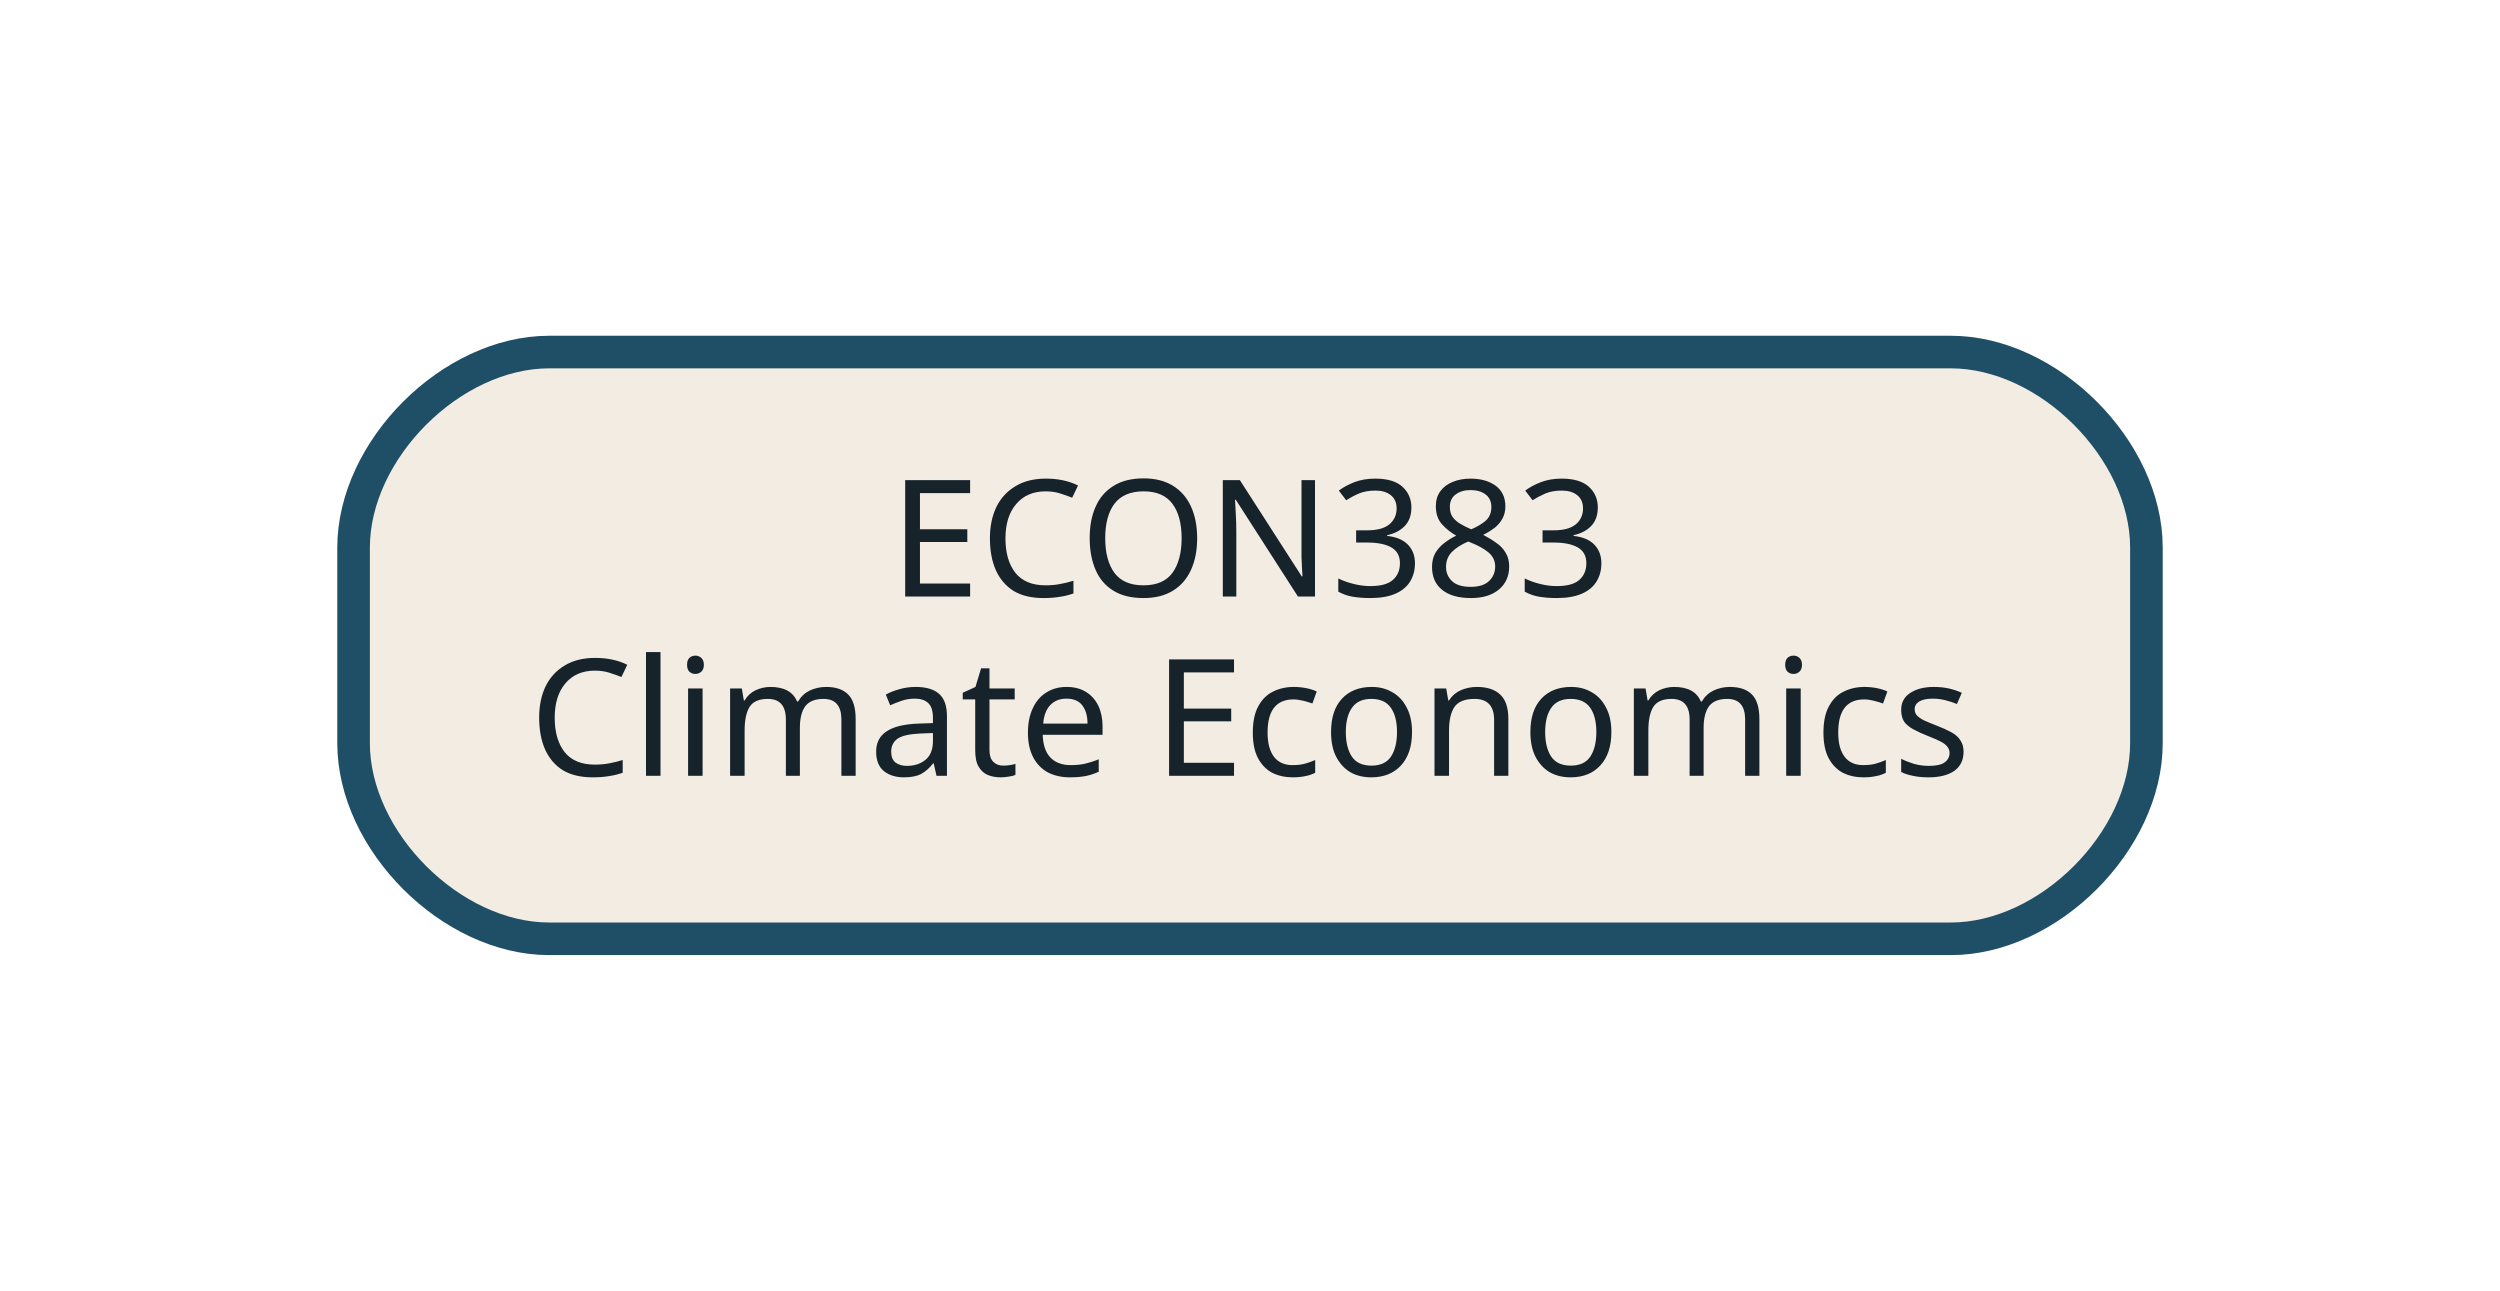
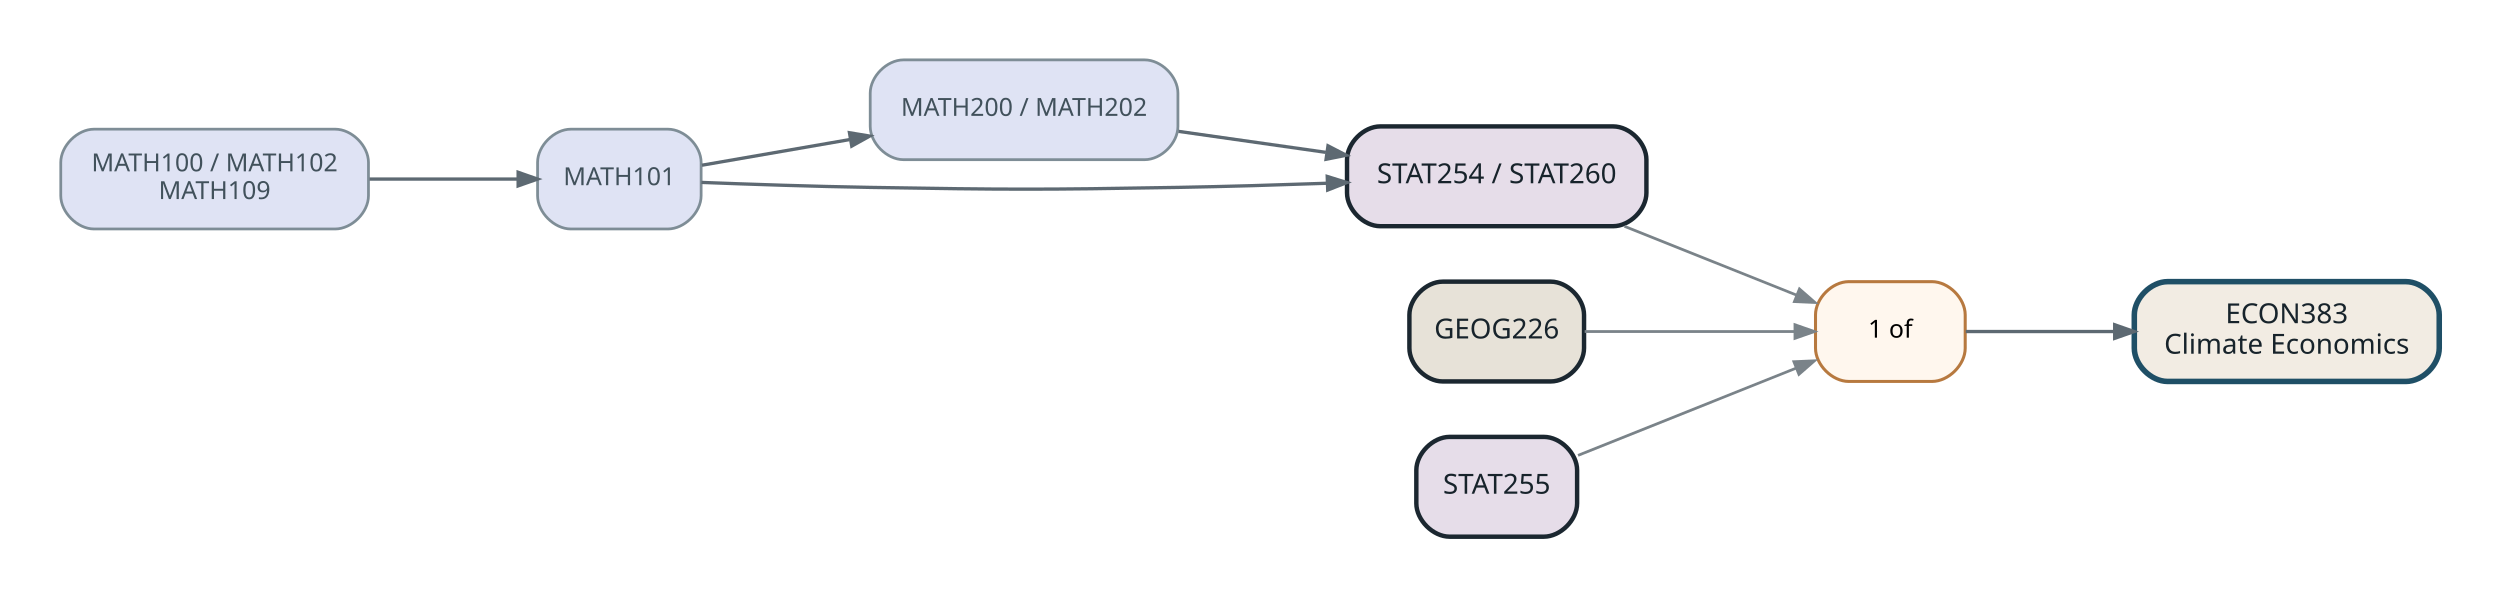
- <svg xmlns="http://www.w3.org/2000/svg" xmlns:xlink="http://www.w3.org/1999/xlink" width="153pt" height="79pt" viewBox="0.00 0.00 153.20 79.20">
-   <g id="graph0" class="graph" transform="scale(1 1) rotate(0) translate(21.6 57.6)">
+ <svg xmlns="http://www.w3.org/2000/svg" xmlns:xlink="http://www.w3.org/1999/xlink" width="901pt" height="215pt" viewBox="0.00 0.00 901.20 215.20">
+   <g id="graph0" class="graph" transform="scale(1 1) rotate(0) translate(21.6 193.6)">
    <g id="node1" class="node">
      <g id="a_node1">
-         <a xlink:href="../../../courses/ECON383.html" xlink:title="ECON383: Climate Economics" target="_top">
-           <path fill="#f2ece3" stroke="#1f4f66" stroke-width="2" d="M98,-36C98,-36 12,-36 12,-36 6,-36 0,-30 0,-24 0,-24 0,-12 0,-12 0,-6 6,0 12,0 12,0 98,0 98,0 104,0 110,-6 110,-12 110,-12 110,-24 110,-24 110,-30 104,-36 98,-36" />
-           <text text-anchor="middle" x="55" y="-21" font-family="Avenir Next" font-size="10.00" fill="#17232b">ECON383</text>
-           <text text-anchor="middle" x="55" y="-10" font-family="Avenir Next" font-size="10.00" fill="#17232b">Climate Economics</text>
+         <a xlink:href="../../../courses/MATH100.html" xlink:title="Equivalent or cross-listed: MATH100: Calculus I | MATH102: Calculus for Students in the Social and Biological Sciences | MATH109: Introduction to Calculus" target="_top">
+           <path fill="#dfe3f4" stroke="#7e8d96" d="M99,-147C99,-147 12,-147 12,-147 6,-147 0,-141 0,-135 0,-135 0,-123 0,-123 0,-117 6,-111 12,-111 12,-111 99,-111 99,-111 105,-111 111,-117 111,-123 111,-123 111,-135 111,-135 111,-141 105,-147 99,-147" />
+           <text text-anchor="middle" x="55.5" y="-131.8" font-family="Avenir Next" font-size="9.00" fill="#41515b">MATH100 / MATH102</text>
+           <text text-anchor="middle" x="55.5" y="-121.8" font-family="Avenir Next" font-size="9.00" fill="#41515b">MATH109</text>
        </a>
      </g>
    </g>
+     <g id="node2" class="node">
+       <g id="a_node2">
+         <a xlink:href="../../../courses/MATH101.html" xlink:title="MATH101: Calculus II" target="_top">
+           <path fill="#dfe3f4" stroke="#7e8d96" d="M219,-147C219,-147 184,-147 184,-147 178,-147 172,-141 172,-135 172,-135 172,-123 172,-123 172,-117 178,-111 184,-111 184,-111 219,-111 219,-111 225,-111 231,-117 231,-123 231,-123 231,-135 231,-135 231,-141 225,-147 219,-147" />
+           <text text-anchor="middle" x="201.5" y="-126.8" font-family="Avenir Next" font-size="9.00" fill="#41515b">MATH101</text>
+         </a>
+       </g>
+     </g>
+     <g id="edge5" class="edge">
+       <path fill="none" stroke="#5d6972" stroke-width="1.2" d="M111.35,-129C129.27,-129 148.7,-129 164.83,-129" />
+       <polygon fill="#5d6972" stroke="#5d6972" stroke-width="1.2" points="164.99,-131.45 171.99,-129 164.99,-126.55 164.99,-131.45" />
+     </g>
+     <g id="node3" class="node">
+       <g id="a_node3">
+         <a xlink:href="../../../courses/MATH200.html" xlink:title="Equivalent or cross-listed: MATH200: Calculus III | MATH202: Intermediate Calculus for CSC and EOS" target="_top">
+           <path fill="#dfe3f4" stroke="#7e8d96" d="M391,-172C391,-172 304,-172 304,-172 298,-172 292,-166 292,-160 292,-160 292,-148 292,-148 292,-142 298,-136 304,-136 304,-136 391,-136 391,-136 397,-136 403,-142 403,-148 403,-148 403,-160 403,-160 403,-166 397,-172 391,-172" />
+           <text text-anchor="middle" x="347.5" y="-151.8" font-family="Avenir Next" font-size="9.00" fill="#41515b">MATH200 / MATH202</text>
+         </a>
+       </g>
+     </g>
+     <g id="edge6" class="edge">
+       <path fill="none" stroke="#5d6972" stroke-width="1.2" d="M231.29,-134C246.58,-136.65 266,-140.02 284.51,-143.24" />
+       <polygon fill="#5d6972" stroke="#5d6972" stroke-width="1.2" points="284.51,-145.72 291.82,-144.51 285.34,-140.9 284.51,-145.72" />
+     </g>
+     <g id="node5" class="node">
+       <g id="a_node5">
+         <a xlink:href="../../../courses/STAT254.html" xlink:title="Equivalent or cross-listed: STAT254: Probability and Statistics for Engineers | STAT260: Introduction to Probability and Statistics I" target="_top">
+           <path fill="#e6dde9" stroke="#1b2730" stroke-width="1.6" d="M560,-148C560,-148 476,-148 476,-148 470,-148 464,-142 464,-136 464,-136 464,-124 464,-124 464,-118 470,-112 476,-112 476,-112 560,-112 560,-112 566,-112 572,-118 572,-124 572,-124 572,-136 572,-136 572,-142 566,-148 560,-148" />
+           <text text-anchor="middle" x="518" y="-127.5" font-family="Avenir Next" font-size="10.00" fill="#17232b">STAT254 / STAT260</text>
+         </a>
+       </g>
+     </g>
+     <g id="edge8" class="edge">
+       <path fill="none" stroke="#5d6972" stroke-width="1.2" d="M231.11,-127.8C248.68,-127.12 271.64,-126.34 292,-126 341.33,-125.17 353.67,-125.13 403,-126 420.41,-126.31 439.31,-126.87 456.63,-127.49" />
+       <polygon fill="#5d6972" stroke="#5d6972" stroke-width="1.2" points="456.86,-129.95 463.94,-127.75 457.03,-125.05 456.86,-129.95" />
+     </g>
+     <g id="edge7" class="edge">
+       <path fill="none" stroke="#5d6972" stroke-width="1.2" d="M403.21,-146.21C420.19,-143.79 439.01,-141.11 456.37,-138.64" />
+       <polygon fill="#5d6972" stroke="#5d6972" stroke-width="1.2" points="457.13,-141 463.72,-137.59 456.44,-136.15 457.13,-141" />
+     </g>
+     <g id="node4" class="node">
+       <g id="a_node4">
+         <a xlink:href="../../../courses/GEOG226.html" xlink:title="GEOG226: Quantitative Methods in Geography" target="_top">
+           <path fill="#e7e2d8" stroke="#1b2730" stroke-width="1.6" d="M537.5,-92C537.5,-92 498.5,-92 498.5,-92 492.5,-92 486.5,-86 486.5,-80 486.5,-80 486.5,-68 486.5,-68 486.5,-62 492.5,-56 498.5,-56 498.5,-56 537.5,-56 537.5,-56 543.5,-56 549.5,-62 549.5,-68 549.5,-68 549.5,-80 549.5,-80 549.5,-86 543.5,-92 537.5,-92" />
+           <text text-anchor="middle" x="518" y="-71.5" font-family="Avenir Next" font-size="10.00" fill="#17232b">GEOG226</text>
+         </a>
+       </g>
+     </g>
+     <g id="node8" class="node">
+       <path fill="#fff7ee" stroke="#b7793f" stroke-width="1.1" d="M675,-92C675,-92 645,-92 645,-92 639,-92 633,-86 633,-80 633,-80 633,-68 633,-68 633,-62 639,-56 645,-56 645,-56 675,-56 675,-56 681,-56 687,-62 687,-68 687,-68 687,-80 687,-80 687,-86 681,-92 675,-92" />
+       <text text-anchor="middle" x="660" y="-71.8" font-family="Avenir Next" font-size="9.00">1 of</text>
+     </g>
+     <g id="edge1" class="edge">
+       <path fill="none" stroke="#7a8389" d="M549.72,-74C572.09,-74 602.38,-74 625.39,-74" />
+       <polygon fill="#7a8389" stroke="#7a8389" points="625.59,-76.45 632.59,-74 625.59,-71.55 625.59,-76.45" />
+     </g>
+     <g id="edge2" class="edge">
+       <path fill="none" stroke="#7a8389" d="M564.07,-111.97C584.29,-103.89 607.7,-94.52 626.21,-87.12" />
+       <polygon fill="#7a8389" stroke="#7a8389" points="627.21,-89.36 632.8,-84.48 625.39,-84.81 627.21,-89.36" />
+     </g>
+     <g id="node6" class="node">
+       <g id="a_node6">
+         <a xlink:href="../../../courses/STAT255.html" xlink:title="STAT255: Statistics for Life Sciences I" target="_top">
+           <path fill="#e6dde9" stroke="#1b2730" stroke-width="1.6" d="M535,-36C535,-36 501,-36 501,-36 495,-36 489,-30 489,-24 489,-24 489,-12 489,-12 489,-6 495,0 501,0 501,0 535,0 535,0 541,0 547,-6 547,-12 547,-12 547,-24 547,-24 547,-30 541,-36 535,-36" />
+           <text text-anchor="middle" x="518" y="-15.5" font-family="Avenir Next" font-size="10.00" fill="#17232b">STAT255</text>
+         </a>
+       </g>
+     </g>
+     <g id="edge3" class="edge">
+       <path fill="none" stroke="#7a8389" d="M547.33,-29.33C570.12,-38.45 602.17,-51.27 626.09,-60.84" />
+       <polygon fill="#7a8389" stroke="#7a8389" points="625.2,-63.12 632.61,-63.44 627.02,-58.57 625.2,-63.12" />
+     </g>
+     <g id="node7" class="node">
+       <g id="a_node7">
+         <a xlink:href="../../../courses/ECON383.html" xlink:title="ECON383: Climate Economics" target="_top">
+           <path fill="#f2ece3" stroke="#1f4f66" stroke-width="2" d="M846,-92C846,-92 760,-92 760,-92 754,-92 748,-86 748,-80 748,-80 748,-68 748,-68 748,-62 754,-56 760,-56 760,-56 846,-56 846,-56 852,-56 858,-62 858,-68 858,-68 858,-80 858,-80 858,-86 852,-92 846,-92" />
+           <text text-anchor="middle" x="803" y="-77" font-family="Avenir Next" font-size="10.00" fill="#17232b">ECON383</text>
+           <text text-anchor="middle" x="803" y="-66" font-family="Avenir Next" font-size="10.00" fill="#17232b">Climate Economics</text>
+         </a>
+       </g>
+     </g>
+     <g id="edge4" class="edge">
+       <path fill="none" stroke="#5d6972" stroke-width="1.2" d="M687.19,-74C702.24,-74 721.81,-74 740.52,-74" />
+       <polygon fill="#5d6972" stroke="#5d6972" stroke-width="1.2" points="740.92,-76.45 747.92,-74 740.92,-71.55 740.92,-76.45" />
+     </g>
  </g>
</svg>
